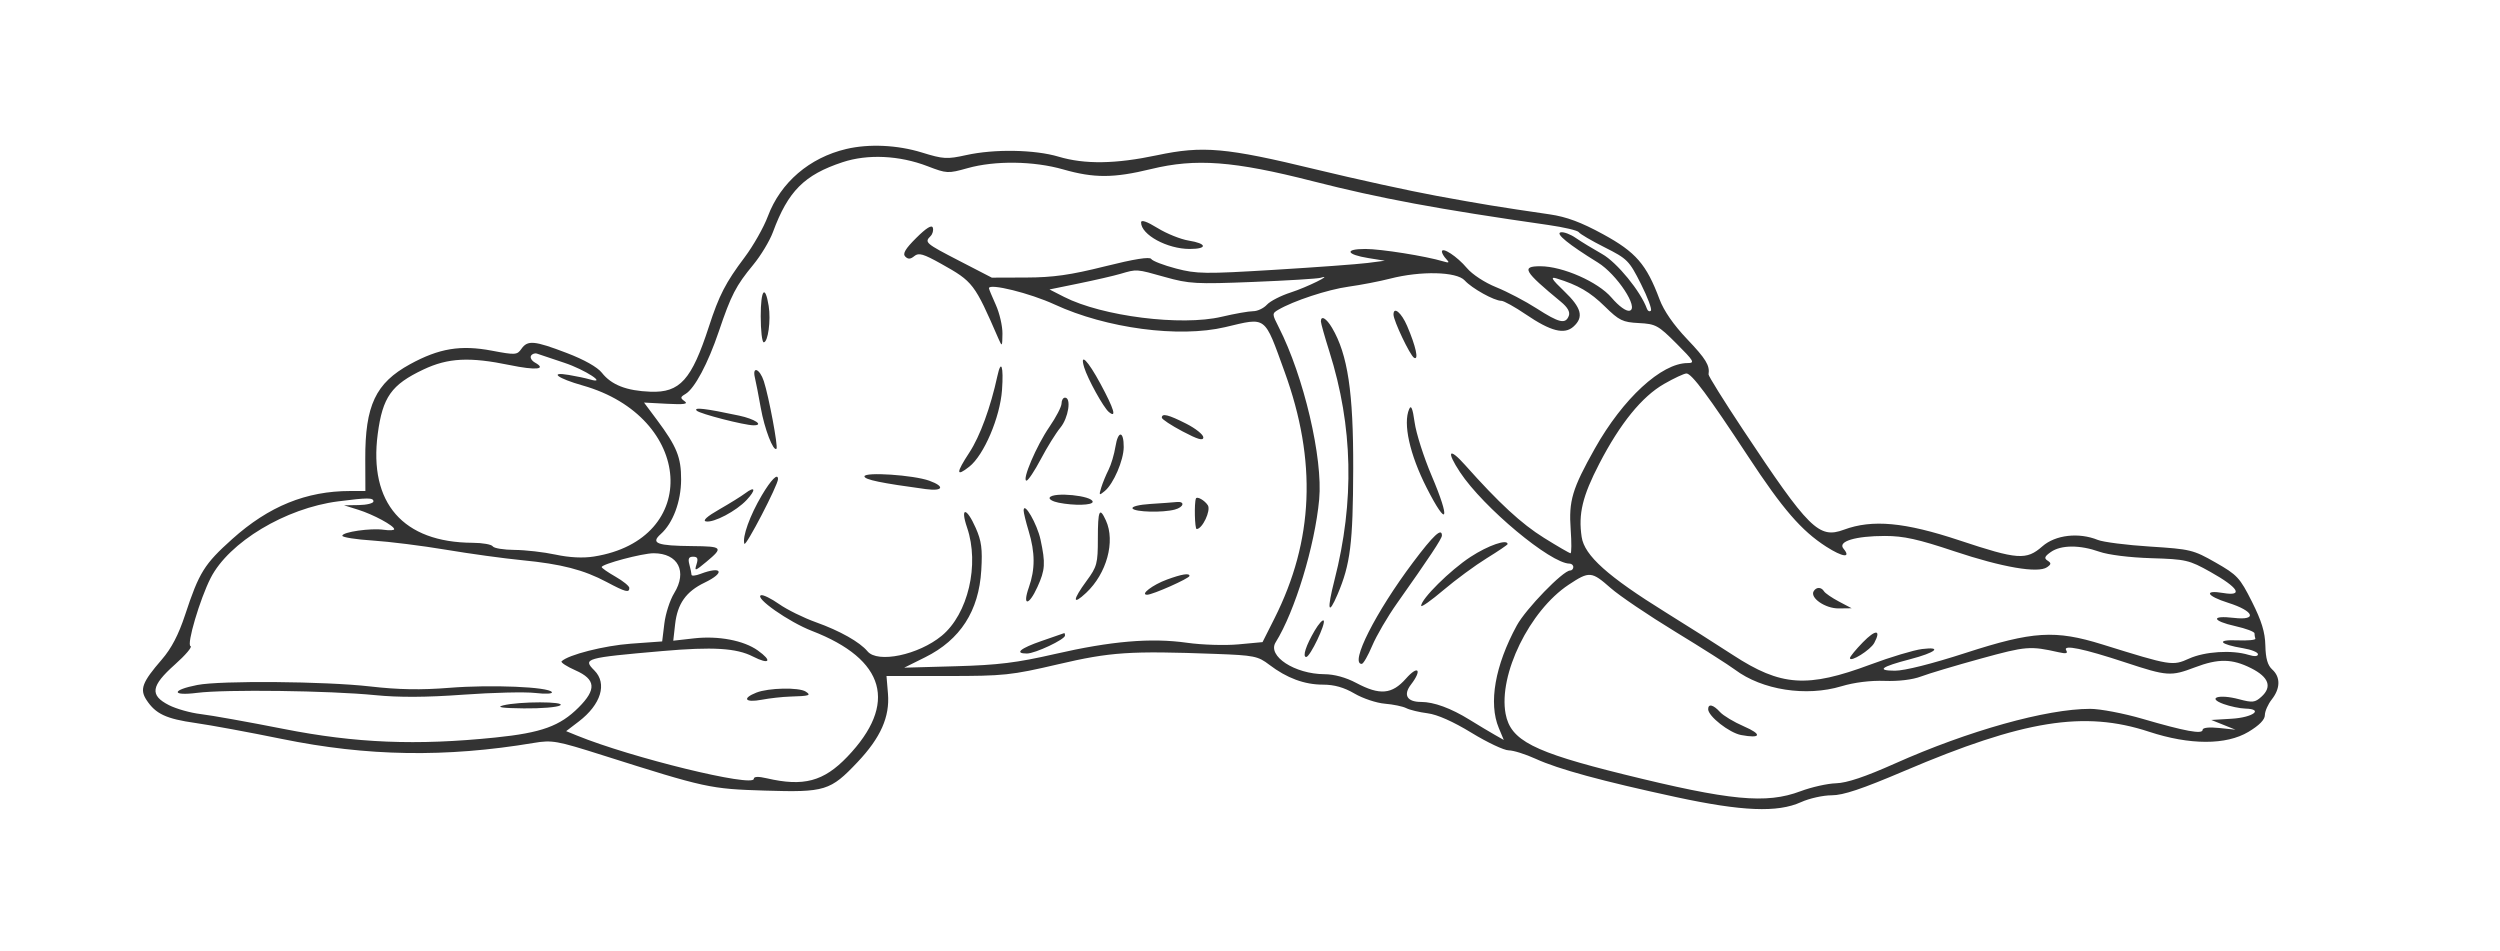
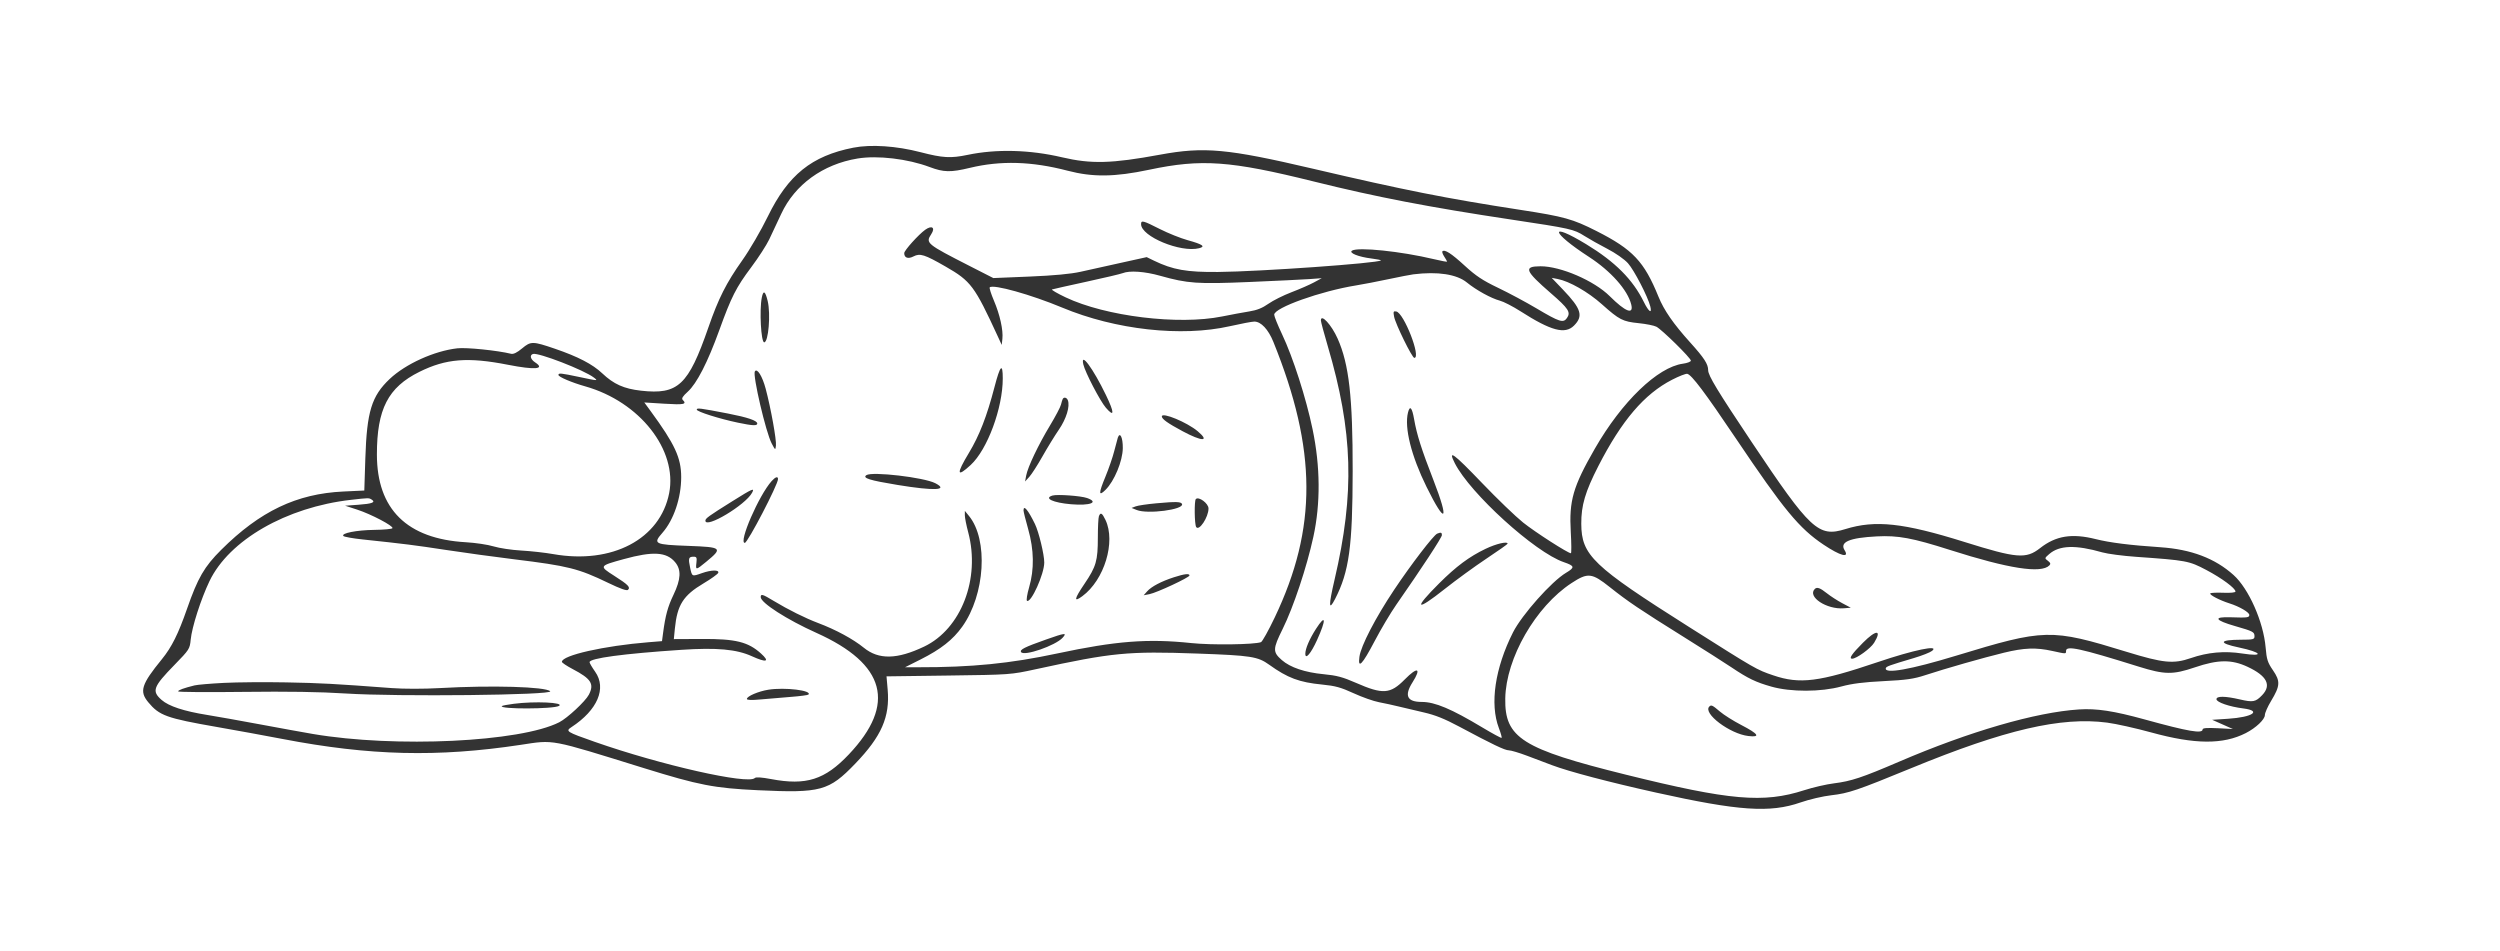
<svg xmlns="http://www.w3.org/2000/svg" width="723pt" height="275pt" viewBox="0 0 723 275">
  <rect x="0" y="0" width="100%" height="100%" fill="#FFF" />
-   <path d="M 244.746 43.086 C 234.094 45.596, 225.721 52.784, 222.065 62.556 C 220.867 65.756, 217.846 71.091, 215.350 74.412 C 209.843 81.737, 207.962 85.389, 205 94.500 C 200.006 109.864, 196.642 113.605, 188.115 113.286 C 181.201 113.026, 176.826 111.320, 174.060 107.803 C 172.771 106.165, 168.938 104.006, 163.909 102.086 C 154.503 98.493, 152.590 98.319, 150.790 100.890 C 149.543 102.670, 149.048 102.701, 142.243 101.414 C 133.200 99.704, 126.985 100.734, 118.572 105.339 C 108.629 110.780, 105.580 117.241, 105.636 132.750 L 105.670 142 101.282 142 C 88.563 142, 77.730 146.410, 67.165 155.890 C 59.066 163.157, 57.580 165.545, 53.538 177.805 C 51.631 183.587, 49.582 187.516, 46.796 190.736 C 41.112 197.303, 40.341 199.345, 42.372 202.445 C 45.003 206.461, 48.041 207.885, 56.546 209.091 C 60.921 209.712, 72.150 211.786, 81.500 213.700 C 106.146 218.747, 128.898 219.112, 154.274 214.869 C 159.694 213.963, 160.919 214.180, 174.274 218.414 C 204.219 227.908, 205.319 228.148, 221.242 228.643 C 238.603 229.183, 240.149 228.707, 247.988 220.419 C 254.683 213.340, 257.358 207.325, 256.800 200.603 L 256.376 195.500 273.938 195.500 C 290.363 195.500, 292.434 195.282, 305.921 192.129 C 321.216 188.553, 326.711 188.189, 351.525 189.109 C 362.692 189.523, 363.802 189.747, 367.079 192.247 C 372.148 196.113, 377.249 198, 382.630 198 C 385.870 198, 388.686 198.798, 391.721 200.577 C 394.139 201.994, 398.090 203.314, 400.501 203.510 C 402.911 203.707, 405.697 204.286, 406.692 204.798 C 407.686 205.310, 410.469 205.979, 412.875 206.286 C 415.669 206.642, 420.252 208.678, 425.560 211.922 C 430.131 214.715, 434.970 217, 436.314 217 C 437.659 217, 441.175 218.105, 444.129 219.455 C 450.693 222.456, 463.322 225.899, 484.672 230.509 C 503.842 234.647, 514.062 235.062, 520.859 231.978 C 523.257 230.890, 527.241 230, 529.714 230 C 533.051 230, 538.467 228.186, 550.727 222.963 C 585.251 208.253, 602.764 205.446, 621.500 211.618 C 633.281 215.498, 643.811 215.512, 650.250 211.655 C 653.382 209.779, 655 208.129, 655 206.813 C 655 205.714, 655.900 203.671, 657 202.273 C 659.506 199.087, 659.555 195.812, 657.130 193.617 C 655.797 192.411, 655.226 190.428, 655.143 186.712 C 655.057 182.835, 654.063 179.583, 651.263 174.016 C 647.767 167.064, 647.021 166.259, 640.756 162.688 C 634.300 159.008, 633.487 158.810, 621.756 158.065 C 615.015 157.636, 608.233 156.772, 606.685 156.143 C 601.171 153.904, 594.428 154.685, 590.653 158 C 586.024 162.065, 583.543 161.887, 566.688 156.283 C 550.829 151.010, 541.473 150.146, 533.242 153.195 C 526.006 155.874, 523.182 153.070, 504.015 124.171 C 498.498 115.852, 494.041 108.698, 494.111 108.273 C 494.528 105.714, 493.374 103.811, 487.933 98.094 C 484.004 93.965, 481.187 89.901, 479.937 86.560 C 476.149 76.437, 473.089 72.911, 463.602 67.736 C 457.240 64.265, 453.053 62.706, 448.184 61.995 C 432.981 59.774, 428.864 59.100, 415.500 56.648 C 407.800 55.236, 392.062 51.790, 380.527 48.992 C 354.527 42.683, 347.857 42.089, 334.591 44.900 C 322.611 47.439, 313.713 47.568, 306.154 45.314 C 299.237 43.251, 287.568 43.049, 279.435 44.851 C 273.867 46.085, 272.814 46.023, 266.580 44.097 C 259.529 41.920, 251.309 41.539, 244.746 43.086 M 243.680 46.903 C 232.592 50.569, 227.911 55.266, 223.532 67.125 C 222.592 69.669, 220.027 73.925, 217.830 76.583 C 212.830 82.633, 211.438 85.330, 207.886 95.838 C 204.739 105.146, 200.882 112.379, 198.231 113.943 C 196.714 114.837, 196.686 115.097, 198 116.043 C 199.117 116.847, 197.807 117.033, 192.877 116.772 L 186.253 116.421 190.010 121.461 C 195.728 129.130, 197.002 132.283, 196.978 138.700 C 196.954 145.078, 194.621 151.308, 191.076 154.464 C 188.085 157.126, 189.965 157.836, 200.250 157.930 C 208.995 158.009, 209.272 158.320, 204.291 162.468 C 201.014 165.196, 200.784 165.257, 201.431 163.218 C 201.968 161.527, 201.735 161, 200.451 161 C 199.192 161, 198.919 161.569, 199.370 163.250 C 199.701 164.488, 199.979 165.826, 199.986 166.225 C 199.994 166.624, 201.154 166.512, 202.565 165.975 C 208.871 163.578, 209.827 165.587, 203.766 168.500 C 198.406 171.076, 195.913 174.596, 195.244 180.532 L 194.707 185.291 200.719 184.611 C 207.738 183.817, 215.081 185.209, 219.148 188.106 C 223.469 191.182, 222.560 192.327, 217.750 189.868 C 212.956 187.417, 206.159 187.008, 191.500 188.289 C 169.211 190.236, 168.452 190.452, 171.882 193.882 C 175.675 197.675, 173.819 203.748, 167.364 208.671 L 163.727 211.446 166.846 212.719 C 182.512 219.111, 218 227.794, 218 225.234 C 218 224.563, 219.291 224.511, 221.750 225.081 C 232.389 227.552, 238.189 226.006, 245.024 218.878 C 259.727 203.543, 256.123 190.699, 234.807 182.457 C 228.122 179.872, 218.067 172.821, 220.093 172.139 C 220.682 171.941, 223.040 173.098, 225.332 174.710 C 227.624 176.323, 232.424 178.687, 235.998 179.965 C 242.909 182.436, 248.660 185.680, 250.887 188.364 C 253.808 191.883, 265.619 189.411, 272.335 183.875 C 279.962 177.588, 283.325 163.272, 279.684 152.587 C 277.627 146.548, 279.496 146.606, 282.175 152.663 C 283.852 156.453, 284.154 158.748, 283.788 164.913 C 283.088 176.704, 277.716 185.033, 267.552 190.085 L 261.500 193.093 276.500 192.674 C 288.665 192.335, 294.056 191.669, 305.025 189.151 C 321.403 185.391, 332.891 184.414, 343.323 185.892 C 347.626 186.502, 354.292 186.708, 358.136 186.351 L 365.125 185.701 368.556 178.889 C 379.935 156.294, 380.881 133.328, 371.497 107.500 C 365.524 91.059, 366.439 91.745, 354.312 94.609 C 340.977 97.758, 319.967 94.972, 305.028 88.073 C 297.909 84.785, 286 81.833, 286 83.356 C 286 83.590, 286.890 85.743, 287.978 88.141 C 289.066 90.538, 289.936 94.300, 289.910 96.500 C 289.867 100.259, 289.799 100.349, 288.779 98 C 281.814 81.959, 281.443 81.474, 272.224 76.312 C 267.034 73.407, 265.685 73.016, 264.431 74.057 C 263.315 74.983, 262.621 75.021, 261.799 74.199 C 260.977 73.377, 261.820 71.950, 264.996 68.791 C 267.875 65.927, 269.461 64.945, 269.767 65.837 C 270.019 66.573, 269.724 67.676, 269.112 68.288 C 267.298 70.102, 267.596 70.357, 277.418 75.431 L 286.836 80.296 296.801 80.261 C 304.593 80.234, 309.549 79.530, 319.525 77.033 C 328.013 74.908, 332.501 74.192, 332.934 74.893 C 333.292 75.472, 336.519 76.716, 340.105 77.656 C 346.087 79.225, 348.436 79.256, 368.563 78.031 C 380.628 77.297, 392.750 76.405, 395.500 76.049 L 400.500 75.403 395.773 74.644 C 389.285 73.601, 388.727 72, 394.853 72 C 399.394 72, 412.294 74.056, 417.402 75.593 C 419.111 76.108, 419.268 75.981, 418.250 74.912 C 417.563 74.191, 417 73.224, 417 72.765 C 417 71.277, 421.426 74.186, 424.216 77.507 C 425.777 79.366, 429.389 81.731, 432.716 83.072 C 435.897 84.355, 441.157 87.113, 444.405 89.202 C 450.924 93.395, 452.750 93.815, 453.699 91.342 C 454.124 90.234, 453.369 88.888, 451.417 87.278 C 440.667 78.411, 439.848 77, 445.455 77 C 451.909 77, 462.149 81.511, 466.051 86.072 C 468.177 88.558, 470.267 90.078, 471.260 89.862 C 474.129 89.236, 467.621 79.334, 462.100 75.925 C 453.600 70.678, 449.724 67.521, 451.367 67.186 C 452.214 67.013, 454.165 67.743, 455.703 68.808 C 457.242 69.873, 460.673 71.967, 463.329 73.461 C 467.627 75.878, 474.493 84.266, 476.298 89.304 C 476.533 89.962, 477.042 90.209, 477.427 89.852 C 477.813 89.496, 476.521 86.013, 474.556 82.111 C 471.162 75.372, 470.637 74.842, 464.066 71.533 C 460.262 69.617, 456.899 67.645, 456.593 67.150 C 456.287 66.655, 452.316 65.716, 447.768 65.064 C 415.802 60.479, 399.166 57.386, 379.622 52.396 C 356.746 46.555, 345.826 45.737, 332.863 48.896 C 322.086 51.522, 316.399 51.545, 307.500 49 C 298.930 46.549, 287.763 46.402, 279.805 48.635 C 274.157 50.219, 273.803 50.202, 268.239 48.064 C 260.098 44.935, 250.941 44.502, 243.680 46.903 M 330 64.335 C 330 67.888, 337.545 72, 344.065 72 C 349.281 72, 349.099 70.431, 343.786 69.582 C 341.468 69.211, 337.418 67.583, 334.786 65.963 C 331.653 64.036, 330 63.473, 330 64.335 M 324 79.205 C 322.075 79.768, 316.678 81.013, 312.006 81.970 L 303.512 83.710 307.737 85.866 C 318.743 91.481, 341.632 94.364, 353.312 91.608 C 357.059 90.723, 361.151 90, 362.407 90 C 363.663 90, 365.454 89.155, 366.388 88.123 C 367.323 87.091, 370.430 85.496, 373.293 84.578 C 377.878 83.109, 385.998 79.112, 381.901 80.342 C 381.022 80.605, 372.247 81.143, 362.401 81.536 C 345.914 82.194, 343.902 82.083, 336.936 80.125 C 328.516 77.759, 328.856 77.784, 324 79.205 M 402 80.587 C 398.975 81.366, 393.575 82.409, 390 82.904 C 383.994 83.735, 374.050 87.008, 369.651 89.601 C 367.860 90.656, 367.865 90.816, 369.812 94.631 C 377.049 108.818, 382.618 132.523, 381.508 144.427 C 380.252 157.905, 374.478 176.856, 368.912 185.769 C 366.448 189.714, 374.441 194.936, 383.008 194.978 C 385.863 194.992, 389.238 195.917, 392.212 197.500 C 399.042 201.136, 402.554 200.831, 406.602 196.250 C 410.153 192.233, 411.357 193.676, 408.048 197.982 C 405.737 200.990, 406.909 203, 410.973 203 C 414.678 203, 419.604 204.808, 425 208.147 C 427.475 209.679, 430.714 211.622, 432.199 212.465 L 434.897 213.998 433.449 210.531 C 430.444 203.340, 432.356 192.466, 438.663 180.878 C 441.258 176.110, 452.030 165, 454.057 165 C 454.576 165, 455 164.550, 455 164 C 455 163.450, 454.516 163, 453.925 163 C 448.464 163, 428.949 146.722, 422.252 136.581 C 418.174 130.406, 419.013 129.219, 423.721 134.503 C 433.534 145.516, 439.986 151.472, 446.501 155.533 C 450.443 157.990, 453.908 160, 454.200 160 C 454.493 160, 454.512 156.914, 454.242 153.141 C 453.647 144.828, 454.676 141.378, 461.228 129.720 C 469.349 115.266, 480.491 105, 488.055 105 C 490.239 105, 489.919 104.441, 484.827 99.348 C 479.551 94.072, 478.828 93.679, 473.955 93.430 C 469.264 93.190, 468.266 92.703, 464.117 88.628 C 459.869 84.455, 456.364 82.422, 450.119 80.511 C 448.259 79.941, 448.751 80.754, 452.369 84.219 C 457.381 89.022, 458.089 91.704, 455.067 94.439 C 452.423 96.832, 448.494 95.832, 441.276 90.929 C 438.099 88.771, 434.920 87.004, 434.210 87.002 C 432.146 86.999, 425.671 83.402, 423.595 81.106 C 421.277 78.543, 410.901 78.294, 402 80.587 M 220 91.441 C 220 95.598, 220.391 99, 220.869 99 C 222.110 99, 222.977 92.632, 222.302 88.476 C 221.268 82.105, 220 83.739, 220 91.441 M 403 90.971 C 403 92.725, 407.750 102.727, 408.928 103.456 C 410.387 104.358, 409.487 100.198, 406.936 94.250 C 405.290 90.414, 403 88.506, 403 90.971 M 382 92.948 C 382 93.470, 383.108 97.407, 384.463 101.698 C 391.282 123.302, 391.764 144.961, 385.933 167.762 C 383.709 176.457, 384.101 178.273, 386.823 171.892 C 390.535 163.190, 391.284 157.178, 391.348 135.570 C 391.413 113.428, 389.772 102.502, 385.228 94.809 C 383.586 92.029, 382 91.115, 382 92.948 M 153.580 102.870 C 153.238 103.424, 153.751 104.321, 154.721 104.864 C 158.223 106.823, 154.999 107.146, 147.471 105.589 C 135.788 103.173, 129.585 103.488, 122.457 106.860 C 113.182 111.248, 110.649 114.821, 109.242 125.500 C 106.609 145.479, 116.552 156.881, 136.691 156.976 C 139.546 156.989, 142.160 157.450, 142.500 158 C 142.840 158.550, 145.679 159.016, 148.809 159.035 C 151.939 159.054, 157.281 159.667, 160.681 160.397 C 164.671 161.253, 168.596 161.449, 171.754 160.950 C 202.951 156.018, 200.619 120.573, 168.500 111.478 C 161.228 109.418, 158.633 107.443, 164.500 108.432 C 166.700 108.803, 169.396 109.373, 170.492 109.698 C 175.962 111.320, 169.208 106.901, 163.174 104.910 C 159.503 103.699, 155.983 102.518, 155.351 102.286 C 154.719 102.053, 153.922 102.317, 153.580 102.870 M 313.546 106.250 C 314.551 109.572, 319.134 117.866, 320.668 119.140 C 323.030 121.100, 322.201 118.305, 318.250 110.983 C 314.579 104.180, 312.194 101.780, 313.546 106.250 M 288.443 108.750 C 286.487 117.787, 283.417 126.175, 280.357 130.844 C 276.439 136.823, 276.428 138.024, 280.321 134.962 C 284.545 131.640, 289.217 120.693, 289.782 112.797 C 290.274 105.924, 289.537 103.696, 288.443 108.750 M 218.325 109.250 C 218.623 110.487, 219.383 114.406, 220.015 117.958 C 221.097 124.043, 223.651 130.682, 224.560 129.773 C 225.074 129.259, 222.338 114.651, 220.904 110.250 C 219.717 106.609, 217.480 105.741, 218.325 109.250 M 481.248 111.031 C 474.848 114.701, 468.543 122.464, 462.523 134.085 C 457.648 143.496, 456.416 148.617, 457.417 155.297 C 458.222 160.665, 464.970 166.713, 481.788 177.143 C 487.680 180.796, 496.403 186.328, 501.172 189.436 C 515.089 198.503, 522.633 199.019, 541 192.161 C 546.775 190.005, 553.467 187.997, 555.871 187.699 C 561.907 186.952, 559.833 188.712, 552.392 190.651 C 543.976 192.845, 542.534 193.933, 548 193.966 C 550.759 193.983, 558.689 191.990, 568.500 188.813 C 587.905 182.529, 594.365 182.130, 608 186.372 C 627.923 192.570, 628.280 192.628, 633.103 190.453 C 637.640 188.406, 645.477 187.913, 650.250 189.375 C 652.004 189.912, 653 189.847, 653 189.196 C 653 188.635, 651.087 187.861, 648.750 187.475 C 641.819 186.333, 640.748 184.931, 647 185.185 C 650.025 185.308, 652.388 185.092, 652.250 184.705 C 652.112 184.317, 652 183.622, 652 183.159 C 652 182.697, 649.525 181.764, 646.500 181.087 C 639.617 179.547, 639.288 177.891, 646.023 178.689 C 652.959 179.511, 651.913 176.705, 644.401 174.337 C 638.090 172.348, 637.188 170.518, 643.003 171.500 C 648.926 172.501, 647.349 169.927, 639.272 165.410 C 633.064 161.938, 632.196 161.736, 622.116 161.428 C 615.890 161.238, 609.691 160.462, 607.124 159.552 C 601.474 157.548, 596.048 157.578, 593.121 159.628 C 591.294 160.907, 591.086 161.443, 592.148 162.128 C 593.267 162.849, 593.241 163.180, 592 164.043 C 589.402 165.849, 579.084 164.075, 565.219 159.440 C 554.687 155.919, 550.527 155, 545.118 155 C 536.612 155, 531.403 156.576, 533.111 158.633 C 535.455 161.459, 532.964 161.185, 528.136 158.088 C 520.988 153.501, 515.582 147.254, 505.560 132 C 494.076 114.519, 489.225 107.998, 487.718 108.009 C 487.048 108.015, 484.136 109.374, 481.248 111.031 M 307 116.677 C 307 117.599, 305.421 120.647, 303.490 123.450 C 299.749 128.881, 295.438 139, 296.865 139 C 297.336 139, 299.207 136.188, 301.022 132.750 C 302.838 129.313, 305.376 125.228, 306.662 123.673 C 308.994 120.854, 309.897 115, 308 115 C 307.450 115, 307 115.755, 307 116.677 M 407.528 118.317 C 405.706 122.490, 407.691 131.427, 412.577 141.044 C 418.612 152.922, 419.570 150.586, 414.015 137.536 C 411.761 132.239, 409.557 125.339, 409.119 122.203 C 408.543 118.084, 408.101 117.005, 407.528 118.317 M 201.500 118.772 C 202.395 119.679, 215.312 123, 217.947 123 C 221.039 123, 218.294 121.168, 213.750 120.198 C 203.947 118.106, 200.441 117.697, 201.500 118.772 M 336 120.795 C 336 121.232, 338.700 123.016, 342 124.759 C 346.443 127.105, 348 127.552, 348 126.481 C 348 125.685, 345.765 123.901, 343.033 122.517 C 337.871 119.901, 336 119.443, 336 120.795 M 322.596 129.123 C 322.237 131.371, 321.338 134.400, 320.598 135.855 C 319.858 137.310, 318.906 139.621, 318.482 140.992 C 317.767 143.305, 317.841 143.377, 319.514 141.992 C 322.027 139.912, 324.952 133.123, 324.978 129.309 C 325.011 124.558, 323.347 124.428, 322.596 129.123 M 250 137.767 C 250 138.710, 254.843 139.715, 267.750 141.452 C 272.775 142.128, 273.367 140.689, 268.750 139.022 C 264.188 137.375, 250 136.425, 250 137.767 M 220.313 143.250 C 216.866 149.069, 214.606 155.353, 215.275 157.259 C 215.637 158.290, 225 140.285, 225 138.557 C 225 136.705, 223.009 138.698, 220.313 143.250 M 215.498 142.673 C 214.399 143.503, 211.025 145.598, 208 147.328 C 204.466 149.349, 203.099 150.588, 204.175 150.795 C 206.430 151.229, 212.937 147.798, 215.921 144.601 C 218.705 141.619, 218.448 140.445, 215.498 142.673 M 303.575 143.878 C 303.277 144.361, 304.431 145.036, 306.141 145.378 C 310.643 146.279, 316 146.141, 316 145.125 C 316 143.342, 304.613 142.200, 303.575 143.878 M 97.781 144.996 C 82.574 146.946, 66.211 156.786, 60.917 167.163 C 57.813 173.247, 53.913 186.454, 55.101 186.859 C 55.681 187.057, 53.645 189.455, 50.577 192.189 C 43.633 198.379, 43.239 201.061, 48.855 203.926 C 50.975 205.008, 55.138 206.176, 58.105 206.521 C 61.072 206.867, 71.825 208.794, 82 210.802 C 102.895 214.927, 120.419 215.639, 143.262 213.291 C 156.603 211.921, 161.941 209.992, 167.339 204.594 C 172.566 199.368, 172.316 196.470, 166.417 193.860 C 163.896 192.745, 162.095 191.572, 162.414 191.253 C 164.302 189.365, 174.763 186.706, 182.500 186.149 L 191.500 185.500 192.134 180.306 C 192.483 177.449, 193.756 173.513, 194.964 171.558 C 198.838 165.289, 196.119 160, 189.022 160 C 185.767 160, 173.998 163.136, 174.009 164 C 174.013 164.275, 175.812 165.526, 178.008 166.780 C 180.203 168.034, 182 169.496, 182 170.030 C 182 171.511, 180.917 171.230, 175.496 168.345 C 168.799 164.780, 162.370 163.118, 151 162.012 C 145.775 161.504, 135.875 160.143, 129 158.987 C 122.125 157.831, 112.563 156.631, 107.750 156.321 C 102.938 156.010, 99 155.388, 99 154.939 C 99 153.846, 107.240 152.661, 111 153.213 C 112.650 153.455, 114 153.379, 114 153.042 C 114 152.044, 107.975 148.787, 103.584 147.412 L 99.500 146.134 103.750 146.067 C 106.088 146.030, 108 145.550, 108 145 C 108 143.901, 106.324 143.900, 97.781 144.996 M 345.864 144.167 C 345.337 145.463, 345.515 153, 346.073 153 C 347.716 153, 350.254 147.627, 349.315 146.137 C 348.417 144.714, 346.165 143.428, 345.864 144.167 M 332.722 145.740 C 329.415 145.947, 327.196 146.507, 327.531 147.051 C 328.181 148.103, 336.231 148.313, 339.750 147.370 C 342.396 146.661, 342.796 144.914, 340.250 145.189 C 339.288 145.293, 335.900 145.541, 332.722 145.740 M 296.033 147.591 C 296.015 148.191, 296.670 150.891, 297.489 153.591 C 299.375 159.806, 299.391 164.641, 297.544 169.874 C 295.608 175.363, 297.523 175.267, 300.027 169.750 C 302.268 164.813, 302.391 162.922, 300.920 156.061 C 299.949 151.536, 296.116 144.891, 296.033 147.591 M 317.500 155.778 C 317.500 162.979, 317.259 163.883, 314.250 167.975 C 310.131 173.576, 310.071 175.247, 314.126 171.437 C 320.063 165.859, 322.596 156.597, 319.839 150.547 C 317.974 146.453, 317.500 147.513, 317.500 155.778 M 408.642 162.650 C 397.795 177.102, 390.270 192, 393.816 192 C 394.265 192, 395.626 189.637, 396.841 186.750 C 398.055 183.863, 401.277 178.350, 404 174.500 C 413.336 161.299, 417 155.771, 417 154.886 C 417 152.497, 414.561 154.763, 408.642 162.650 M 425.279 161.054 C 419.394 164.899, 411 173.217, 411 175.203 C 411 175.710, 413.900 173.665, 417.444 170.659 C 420.988 167.652, 426.613 163.510, 429.944 161.454 C 433.275 159.398, 436 157.555, 436 157.358 C 436 155.783, 430.383 157.719, 425.279 161.054 M 337.502 167.604 C 333.341 169.127, 329.586 172, 331.757 172 C 333.342 172, 344 167.260, 344 166.555 C 344 165.673, 341.814 166.026, 337.502 167.604 M 453.661 169.101 C 442.350 176.593, 433.299 195.119, 435.421 206.432 C 436.864 214.122, 443.355 217.453, 469.500 223.921 C 500.390 231.563, 510.780 232.558, 520.712 228.825 C 523.896 227.628, 528.525 226.592, 531 226.523 C 534.105 226.436, 539.374 224.668, 548 220.817 C 569.269 211.322, 591.845 205, 604.480 205 C 607.373 205, 614.186 206.299, 619.620 207.887 C 631.980 211.499, 637 212.417, 637 211.064 C 637 210.438, 638.849 210.230, 641.750 210.531 L 646.500 211.024 643 209.618 L 639.500 208.213 645.421 207.856 C 651.575 207.486, 654.797 205.071, 649.333 204.924 C 647.775 204.882, 644.951 204.288, 643.058 203.604 C 638.087 201.808, 641.724 200.666, 647.498 202.211 C 651.418 203.259, 652.144 203.180, 653.999 201.501 C 657.160 198.640, 656.150 195.828, 651.038 193.250 C 645.536 190.475, 641.563 190.414, 634.761 192.999 C 627.805 195.643, 626.760 195.571, 614.765 191.614 C 602.427 187.543, 596.461 186.319, 597.550 188.081 C 598.099 188.969, 597.529 189.117, 595.399 188.638 C 587.088 186.770, 585.995 186.858, 572.885 190.460 C 565.523 192.483, 557.714 194.818, 555.531 195.649 C 553.113 196.569, 549.009 197.064, 545.031 196.916 C 540.965 196.764, 536.253 197.350, 532.548 198.466 C 522.332 201.544, 509.616 199.562, 501.750 193.666 C 499.963 192.326, 492.180 187.378, 484.456 182.672 C 476.732 177.966, 468.338 172.290, 465.803 170.058 C 460.268 165.186, 459.646 165.137, 453.661 169.101 M 524.523 170.964 C 523.343 172.872, 527.873 176.001, 531.750 175.956 L 535.500 175.912 531.815 173.965 C 529.788 172.895, 527.849 171.564, 527.506 171.009 C 526.717 169.733, 525.296 169.711, 524.523 170.964 M 380.231 182.334 C 377.679 186.659, 376.603 190, 377.762 190 C 378.873 190, 383.546 180.212, 382.794 179.460 C 382.493 179.160, 381.340 180.453, 380.231 182.334 M 538.738 185.756 C 536.682 187.862, 535 189.914, 535 190.318 C 535 191.688, 540.935 187.990, 542.035 185.934 C 544.121 182.036, 542.458 181.946, 538.738 185.756 M 301.270 185.355 C 295.033 187.502, 293.268 189, 296.973 189 C 299.359 189, 308 184.926, 308 183.801 C 308 183.360, 307.887 183.047, 307.750 183.105 C 307.613 183.163, 304.696 184.176, 301.270 185.355 M 57.072 198.094 C 49.541 199.561, 49.486 201.332, 57 200.374 C 65.153 199.336, 95.251 199.723, 108.489 201.036 C 115.392 201.721, 123.264 201.680, 133.968 200.903 C 142.488 200.284, 151.861 200.061, 154.799 200.406 C 157.822 200.761, 159.901 200.649, 159.591 200.148 C 158.661 198.642, 142.090 197.951, 130 198.913 C 121.665 199.576, 115.335 199.466, 107 198.514 C 94.061 197.036, 63.814 196.782, 57.072 198.094 M 218.750 200.299 C 214.508 201.976, 215.451 203.280, 220.250 202.372 C 222.588 201.930, 226.300 201.516, 228.500 201.451 C 234.126 201.285, 234.702 201.100, 233 200 C 231.037 198.732, 222.251 198.916, 218.750 200.299 M 145.500 204 C 143.413 204.531, 145.238 204.795, 151.500 204.866 C 156.450 204.923, 161.175 204.533, 162 204 C 163.816 202.826, 150.112 202.826, 145.500 204 M 494 205.099 C 494 207.132, 500.114 211.931, 503.518 212.569 C 509.320 213.658, 509.722 212.399, 504.321 210.059 C 501.473 208.825, 498.366 206.957, 497.416 205.908 C 495.493 203.782, 494 203.429, 494 205.099" stroke="none" fill="#333" fill-rule="evenodd" />
+   <g transform="scale(0.5)">
+     <path d="M 493.500 85.431 C 469.473 90.179, 455.849 101.151, 444.107 125.211 C 440.151 133.318, 433.669 144.451, 429.386 150.498 C 420.051 163.676, 415.577 172.538, 409.694 189.500 C 398.128 222.850, 392.214 228.390, 370.755 225.971 C 360.866 224.857, 354.985 222.222, 348.323 215.921 C 342.765 210.664, 334.340 206.285, 321 201.719 C 308.144 197.318, 307.022 197.304, 302.014 201.489 C 299.046 203.968, 296.992 204.968, 295.577 204.623 C 287.658 202.689, 269.834 200.872, 264.555 201.462 C 251.267 202.946, 234.618 210.480, 225.415 219.174 C 214.933 229.077, 212.182 238.036, 211.311 265.111 L 210.713 283.721 198.606 284.290 C 171.594 285.557, 150.400 295.672, 127.969 318 C 118.144 327.780, 114.425 334.198, 108.158 352.194 C 103.113 366.681, 99.296 374.331, 93.663 381.247 C 81.739 395.886, 80.492 399.813, 85.750 406.173 C 92.135 413.897, 96.323 415.406, 125.500 420.492 C 136.500 422.410, 153.637 425.542, 163.582 427.453 C 213.816 437.105, 253.174 438.075, 301 430.840 C 320.843 427.838, 317.187 427.150, 372.500 444.300 C 404.322 454.167, 413.090 455.865, 438.407 457.064 C 474.785 458.787, 479.434 457.517, 494.673 441.692 C 509.858 425.924, 514.798 414.638, 513.425 398.854 L 512.760 391.209 548.630 390.732 C 584.301 390.258, 584.580 390.238, 599 387.101 C 643.443 377.432, 652.302 376.574, 692.725 378.026 C 723.665 379.137, 727.502 379.736, 734.127 384.495 C 744.787 392.154, 751.496 394.664, 764.743 395.950 C 772.305 396.685, 775.609 397.595, 782.913 400.960 C 787.823 403.222, 794.463 405.567, 797.670 406.171 C 800.876 406.775, 805.975 407.887, 809 408.640 C 812.025 409.393, 818.550 410.933, 823.500 412.061 C 830.080 413.561, 835.592 415.766, 844 420.264 C 863.326 430.601, 870.402 433.984, 872.721 433.992 C 873.943 433.996, 878.668 435.403, 883.221 437.118 C 887.775 438.833, 894.288 441.292, 897.695 442.582 C 907.398 446.255, 930.839 452.433, 957.791 458.420 C 1005.707 469.064, 1023.810 470.295, 1041.500 464.113 C 1046.450 462.383, 1054.416 460.523, 1059.203 459.980 C 1069.229 458.841, 1074.061 457.203, 1105.500 444.286 C 1159.670 422.029, 1192.145 414.483, 1218.771 417.963 C 1223.870 418.630, 1235.345 421.186, 1244.271 423.645 C 1269.556 430.608, 1285.831 430.718, 1298.971 424.015 C 1304.823 421.029, 1310 416.135, 1310 413.588 C 1310 412.375, 1311.617 408.709, 1313.592 405.441 C 1318.870 396.713, 1319.037 394.026, 1314.696 387.708 C 1311.585 383.180, 1311.029 381.456, 1310.439 374.500 C 1309.187 359.721, 1300.684 340.498, 1291.911 332.610 C 1281.157 322.941, 1267.402 317.722, 1249.500 316.517 C 1231.924 315.335, 1220.391 313.885, 1212.183 311.827 C 1198.397 308.369, 1189.112 309.868, 1180 317.022 C 1171.865 323.408, 1166.596 322.980, 1136.191 313.457 C 1100.912 302.407, 1084.644 300.653, 1067.339 306.031 C 1051.783 310.865, 1047.216 306.622, 1013.203 255.735 C 993.389 226.090, 988 217.197, 988 214.142 C 988 210.578, 985.738 207.089, 977.537 198 C 967.891 187.310, 962.452 179.458, 959.272 171.632 C 950.968 151.194, 944.433 144.279, 923.329 133.591 C 909.641 126.659, 904.707 125.287, 879.529 121.407 C 836.569 114.787, 812.444 110.002, 759.367 97.571 C 709.846 85.974, 696.513 84.753, 670.913 89.473 C 642.954 94.627, 631.135 94.941, 614.265 90.979 C 595.609 86.597, 576.303 86.101, 559.685 89.575 C 549.873 91.626, 545.309 91.368, 532.464 88.033 C 518.440 84.391, 503.732 83.409, 493.500 85.431 M 496 91.687 C 475.957 95.007, 459.737 106.771, 451.863 123.698 C 449.611 128.539, 446.481 135.200, 444.908 138.500 C 443.335 141.800, 438.681 149, 434.565 154.500 C 425.741 166.292, 423.042 171.608, 416.032 191 C 409.343 209.504, 403.018 221.848, 397.816 226.547 C 394.872 229.207, 394.085 230.485, 394.894 231.294 C 397.443 233.843, 395.655 234.218, 384.335 233.511 L 372.670 232.782 376.227 237.641 C 390.357 256.943, 394 264.798, 394 275.969 C 394 287.988, 389.719 300.695, 383.147 308.179 C 377.538 314.568, 378.397 315.001, 398.172 315.738 C 417.693 316.466, 418.204 316.918, 408.518 324.896 C 402.472 329.877, 402.297 329.896, 402.810 325.500 C 403.160 322.505, 402.923 322, 401.168 322 C 398.298 322, 398.009 322.903, 399.156 328.283 C 400.289 333.596, 400.191 333.550, 406 331.500 C 411.424 329.586, 416.128 329.504, 415.425 331.335 C 415.143 332.070, 411.298 334.821, 406.881 337.448 C 395.167 344.416, 391.703 349.891, 390.346 363.579 L 389.743 369.658 406.121 369.579 C 425.513 369.485, 432.731 371.274, 440.191 378.021 C 445.474 382.799, 443.349 383.413, 434.871 379.558 C 426.010 375.530, 414.635 374.495, 394.185 375.856 C 360.438 378.102, 341 380.717, 341 383.009 C 341 383.522, 342.462 386.017, 344.250 388.553 C 350.976 398.097, 345.600 410.698, 330.612 420.518 C 326.927 422.933, 327.504 423.301, 344.078 429.110 C 382.375 442.534, 432.695 453.905, 436.585 450.015 C 437.233 449.367, 440.476 449.577, 446.035 450.626 C 466.305 454.451, 477.079 451.025, 490.985 436.334 C 518.527 407.239, 512.338 384.081, 472.204 366.053 C 455.158 358.395, 440 348.664, 440 345.378 C 440 343.338, 441.017 343.636, 447.559 347.596 C 455.848 352.614, 465.818 357.572, 473.219 360.358 C 483.423 364.199, 493.483 369.642, 499.627 374.646 C 508.241 381.663, 518.868 381.461, 534.540 373.981 C 555.921 363.777, 567.141 334.697, 560.024 307.932 C 558.936 303.845, 558.053 299.375, 558.059 298 L 558.072 295.500 560.465 298.428 C 571.710 312.184, 569.782 343.939, 556.578 362.444 C 551.154 370.044, 544.181 375.532, 532.459 381.426 L 523.500 385.930 531 385.943 C 562.016 385.996, 584.154 383.801, 611.500 377.963 C 645.365 370.734, 663.920 369.293, 689 371.947 C 700.648 373.180, 725.614 372.853, 729.353 371.418 C 730.116 371.125, 733.682 364.724, 737.276 357.193 C 761.969 305.454, 761.753 260.136, 736.517 197.749 C 733.582 190.493, 729.370 186, 725.503 186 C 724.214 186, 717.837 187.206, 711.330 188.680 C 683.391 195.010, 645.195 190.771, 614.403 177.924 C 596.343 170.389, 574.409 164.258, 572.465 166.201 C 572.137 166.530, 573.223 169.983, 574.879 173.874 C 578.351 182.034, 580.331 190.974, 579.781 196.004 L 579.398 199.500 577.093 194.500 C 563.658 165.367, 561.588 162.600, 546.930 154.181 C 534.727 147.173, 532.142 146.358, 528.348 148.320 C 525.217 149.939, 523 149.146, 523 146.408 C 523 144.864, 531.301 135.634, 535.164 132.883 C 539.035 130.127, 541.120 131.641, 538.649 135.413 C 535.243 140.612, 535.782 141.058, 561.019 153.936 L 574.538 160.834 595.519 159.963 C 609.594 159.379, 619.298 158.467, 625 157.193 C 629.675 156.148, 640.193 153.815, 648.374 152.008 L 663.249 148.722 667.433 150.755 C 678.330 156.049, 686.433 157.482, 704.500 157.310 C 728.900 157.078, 797.092 152.241, 798.704 150.629 C 798.917 150.416, 796.483 149.919, 793.296 149.523 C 785.675 148.579, 779.958 146.270, 782.016 144.969 C 785.479 142.779, 810.338 145.362, 829.250 149.875 C 833.513 150.893, 837 151.546, 837 151.327 C 837 151.109, 836.264 149.806, 835.365 148.434 C 834.465 147.061, 833.981 145.686, 834.289 145.377 C 835.582 144.085, 839.445 146.563, 847.127 153.617 C 853.648 159.604, 857.545 162.191, 866.520 166.488 C 872.697 169.447, 882.683 174.795, 888.712 178.373 C 902.016 186.271, 904.209 186.967, 906.312 183.965 C 908.653 180.622, 907.273 178.489, 897.009 169.588 C 881.971 156.549, 881.013 154.049, 891.040 154.015 C 902.662 153.976, 922.106 162.378, 931.079 171.317 C 940.172 180.376, 945.016 182.255, 943.513 176.141 C 941.451 167.759, 931.745 156.819, 919.068 148.592 C 896.945 134.232, 895.551 127.956, 917.435 141.241 C 934.190 151.413, 944.430 161.677, 950.821 174.707 C 953.597 180.368, 955.654 181.775, 954.539 177.250 C 953.159 171.650, 945.156 156.178, 941.607 152.250 C 939.497 149.914, 934.451 146.387, 929.720 143.940 C 925.199 141.601, 919.212 138.236, 916.416 136.462 C 910.277 132.568, 908.449 132.158, 874.378 127.034 C 826.615 119.851, 796.122 113.977, 760 105.002 C 711.542 92.962, 694.979 91.779, 664.624 98.190 C 644.680 102.402, 632.054 102.549, 617.500 98.736 C 596.803 93.315, 578.794 92.787, 560.994 97.080 C 549.860 99.766, 545.869 99.686, 537.719 96.618 C 525.047 91.849, 507.524 89.777, 496 91.687 M 660 129.655 C 660 136.771, 682.867 146.258, 693.555 143.575 C 697.454 142.597, 695.652 141.329, 686.939 138.922 C 682.847 137.791, 675.574 134.871, 670.776 132.433 C 661.128 127.531, 660 127.240, 660 129.655 M 649.361 157.990 C 648.184 158.465, 638.734 160.698, 628.361 162.953 C 617.987 165.207, 609.050 167.215, 608.500 167.414 C 607.950 167.613, 611.480 169.668, 616.345 171.981 C 639.495 182.985, 681.654 188.141, 706.843 183.047 C 712.154 181.973, 719.266 180.656, 722.647 180.119 C 726.994 179.430, 730.216 178.137, 733.647 175.705 C 736.316 173.814, 742.325 170.808, 747 169.025 C 751.675 167.242, 757.525 164.686, 760 163.346 L 764.500 160.908 757.500 161.416 C 753.650 161.694, 738.056 162.451, 722.846 163.097 C 692.575 164.383, 686.987 163.995, 670.985 159.496 C 662.071 156.989, 653.345 156.382, 649.361 157.990 M 817.500 158.672 C 815.850 158.877, 809.325 160.145, 803 161.489 C 796.675 162.834, 788.350 164.441, 784.500 165.060 C 763.948 168.364, 737 177.988, 737 182.024 C 737 182.963, 739.048 188.056, 741.552 193.341 C 747.879 206.697, 755.407 230.130, 759.188 248.237 C 763.695 269.813, 763.853 291.177, 759.650 310.500 C 755.840 328.021, 748.094 351.259, 741.891 363.780 C 736.130 375.411, 736.084 377.111, 741.409 381.786 C 746.271 386.055, 754.802 388.938, 765.590 389.959 C 773.106 390.670, 776.701 391.631, 784.281 394.955 C 799.844 401.781, 804.146 401.481, 812.511 392.989 C 819.956 385.430, 822.300 386.304, 817 394.661 C 812.111 402.371, 813.828 406, 822.366 406 C 829.960 406, 839.408 409.979, 857.314 420.719 C 863.262 424.286, 868.314 427.020, 868.540 426.793 C 868.767 426.566, 868.040 423.980, 866.925 421.045 C 861.636 407.126, 864.699 386.428, 875.100 365.806 C 880.244 355.608, 897.469 336.247, 905.793 331.307 C 911.036 328.196, 910.849 327.324, 904.474 325.144 C 887.808 319.445, 850.310 285.385, 841.447 267.896 C 837.245 259.603, 840.629 262.072, 857.292 279.455 C 865.967 288.506, 876.618 298.754, 880.960 302.228 C 887.906 307.785, 906.912 320, 908.614 320 C 908.959 320, 908.924 314.488, 908.537 307.750 C 907.492 289.552, 909.803 281.547, 922.463 259.500 C 938.072 232.316, 958.751 212.366, 973.400 210.359 C 975.930 210.012, 978 209.217, 978 208.593 C 978 207.099, 961.206 190.582, 958.042 188.964 C 956.689 188.272, 952.122 187.358, 947.893 186.931 C 938.546 185.989, 936.680 185.032, 926.511 175.967 C 918.496 168.823, 907.696 162.661, 900.909 161.361 L 897.500 160.707 904.098 167.604 C 914.658 178.641, 915.921 182.807, 910.384 188.343 C 905.210 193.517, 897.097 191.344, 879.500 180.070 C 875.100 177.251, 869.700 174.472, 867.500 173.894 C 862.539 172.590, 853.809 167.782, 848.461 163.408 C 842.606 158.620, 831.550 156.929, 817.500 158.672 M 440.625 172.125 C 439.175 179.376, 440.177 198, 442.018 198 C 444.458 198, 445.838 181.662, 444.034 174.140 C 442.625 168.268, 441.526 167.618, 440.625 172.125 M 806.343 183.149 C 807.147 187.401, 816.758 207, 818.040 207 C 822.149 207, 812.046 181.014, 807.605 180.161 C 805.955 179.844, 805.792 180.231, 806.343 183.149 M 764 185.354 C 764 186.099, 765.779 192.736, 767.953 200.104 C 782.605 249.759, 783.634 285.064, 771.894 335.355 C 768.389 350.371, 768.477 353.700, 772.189 346.500 C 780.327 330.715, 782.327 316.197, 782.386 272.500 C 782.443 229.770, 780.285 210.714, 773.713 195.903 C 770.144 187.862, 764 181.188, 764 185.354 M 308.250 204.743 C 306.205 205.436, 306.824 207.839, 309.500 209.592 C 315.537 213.548, 309.555 214.076, 293.785 210.981 C 270.600 206.430, 257.993 207.438, 242.583 215.074 C 224.463 224.053, 218 236.620, 218 262.878 C 218 294.536, 235.426 311.710, 269.500 313.633 C 275 313.944, 282.200 315.024, 285.500 316.035 C 288.800 317.046, 296 318.124, 301.500 318.432 C 307 318.740, 315.325 319.668, 320 320.494 C 354.010 326.508, 381.855 311.853, 387.051 285.205 C 391.919 260.237, 370.009 232.378, 338.500 223.470 C 330.707 221.267, 323 217.989, 323 216.877 C 323 215.648, 324.250 215.767, 334.902 218.016 C 346.047 220.368, 346.058 220.368, 343.500 218.388 C 337.882 214.041, 311.243 203.728, 308.250 204.743 M 626.590 210.750 C 627.635 215.326, 636.289 231.960, 639.650 235.852 C 644.662 241.656, 644.666 238.816, 639.661 228.463 C 632.238 213.109, 624.838 203.081, 626.590 210.750 M 575.239 223.781 C 570.805 240.802, 566.518 251.840, 560.399 261.990 C 553.010 274.247, 553.333 276.421, 561.436 268.953 C 571.103 260.042, 580 236.041, 580 218.875 C 580 209.673, 578.516 211.203, 575.239 223.781 M 436.609 214.824 C 435.246 217.028, 442.989 250.172, 446.345 256.500 C 448.454 260.477, 448.468 260.484, 448.802 257.723 C 449.188 254.530, 445.863 236.111, 442.862 224.824 C 440.927 217.549, 437.908 212.721, 436.609 214.824 M 967.130 219.640 C 951.056 227.908, 938.024 243.168, 924.483 269.579 C 916.902 284.364, 914.538 292.366, 914.611 303 C 914.735 321.190, 921.188 327.362, 977 362.676 C 1015.885 387.279, 1015.952 387.318, 1025.610 390.606 C 1041.052 395.864, 1052.054 394.473, 1086.082 382.965 C 1107.028 375.882, 1122.093 372.769, 1117.500 376.474 C 1116.400 377.361, 1111.675 379.224, 1107 380.613 C 1092.598 384.891, 1091.008 385.467, 1090.750 386.500 C 1089.883 389.966, 1105.111 387.262, 1131.205 379.315 C 1182.795 363.604, 1186.143 363.525, 1230 377.005 C 1251.298 383.551, 1257.105 384.120, 1267.163 380.648 C 1276.986 377.258, 1286.676 376.394, 1296.953 377.993 C 1309.881 380.004, 1308.343 377.307, 1294.955 374.491 C 1282.881 371.951, 1283.433 370.041, 1296.250 370.015 C 1303.250 370.001, 1304 369.812, 1304 368.059 C 1304 365.519, 1303.316 365.159, 1292.674 362.096 C 1280.974 358.728, 1279.949 356.686, 1290.130 357.029 C 1299.941 357.359, 1301 357.228, 1301 355.684 C 1301 354.148, 1295.228 350.787, 1289.500 348.987 C 1283.875 347.219, 1277.684 343.983, 1278.453 343.213 C 1278.810 342.857, 1282.228 342.694, 1286.050 342.850 C 1290.155 343.017, 1293 342.729, 1293 342.145 C 1293 340.246, 1285.071 334.392, 1276.075 329.649 C 1266.110 324.395, 1264.672 324.126, 1235.500 322.064 C 1227.800 321.519, 1219.025 320.365, 1216 319.498 C 1200.529 315.064, 1191.149 315.361, 1185.266 320.471 C 1182.540 322.839, 1182.529 322.895, 1184.500 324.369 C 1186.019 325.505, 1186.222 326.148, 1185.343 327.040 C 1180.604 331.849, 1161.842 328.929, 1127.877 318.095 C 1106.080 311.143, 1097.850 309.618, 1085.541 310.249 C 1069.687 311.062, 1063.966 313.513, 1066.911 318.230 C 1069.883 322.989, 1064.539 321.586, 1054.749 315.038 C 1040.691 305.635, 1031.783 294.848, 1004.108 253.707 C 986.131 226.983, 978.389 216.699, 975.890 216.217 C 975.047 216.055, 971.105 217.595, 967.130 219.640 M 614.697 230.750 C 614.466 231.162, 614.004 232.646, 613.670 234.047 C 613.337 235.447, 610.496 240.847, 607.357 246.047 C 600.612 257.220, 594.470 270.102, 593.553 275 L 592.897 278.500 595.355 275.803 C 596.707 274.320, 600.116 269.021, 602.931 264.027 C 605.746 259.034, 610.033 252.050, 612.458 248.508 C 616.779 242.196, 618.978 234.990, 617.643 231.512 C 617.029 229.912, 615.403 229.492, 614.697 230.750 M 403 236.923 C 403 238.086, 416.060 242.227, 426.815 244.472 C 435.430 246.271, 438 246.381, 438 244.949 C 438 243.288, 432.354 241.371, 421 239.176 C 404.717 236.029, 403 235.814, 403 236.923 M 814.383 238.610 C 812.190 247.348, 816.270 263.686, 825.131 281.651 C 836.132 303.953, 838.417 301.669, 829.096 277.689 C 822.170 259.870, 819.470 251.360, 817.922 242.476 C 816.733 235.647, 815.472 234.270, 814.383 238.610 M 672 240.845 C 672 242.372, 675.376 244.781, 684 249.407 C 695.373 255.508, 699.964 255.523, 692.750 249.435 C 686.614 244.258, 672 238.208, 672 240.845 M 646.543 253.167 C 646.291 253.900, 645.361 257.378, 644.477 260.896 C 643.593 264.413, 641.299 271.087, 639.378 275.726 C 635.362 285.427, 635.374 287.339, 639.426 283.335 C 644.532 278.289, 649.345 266.679, 649.428 259.208 C 649.496 253.091, 647.794 249.527, 646.543 253.167 M 501.115 274.832 C 498.690 276.501, 502.919 277.829, 519.129 280.489 C 540.538 284.002, 548.955 283.614, 540.964 279.481 C 534.435 276.105, 504.363 272.597, 501.115 274.832 M 446.324 278.250 C 438.964 286.431, 426.990 314, 430.797 314 C 432.456 314, 450 280.291, 450 277.103 C 450 275.351, 448.516 275.814, 446.324 278.250 M 423.500 289.966 C 409.778 298.548, 408 299.832, 408 301.155 C 408 305.989, 431.197 292.106, 435.004 284.993 C 436.611 281.989, 435.450 282.491, 423.500 289.966 M 608.750 286.624 C 603.545 288.178, 609.108 290.781, 619.513 291.661 C 630.602 292.598, 635.852 290.548, 628.750 288.055 C 625.138 286.786, 611.479 285.809, 608.750 286.624 M 203 289.109 C 165.658 293.338, 132.520 312.395, 121.145 336.182 C 116.188 346.547, 110.994 362.739, 110.296 370 C 109.784 375.327, 109.491 375.783, 100.994 384.500 C 88.530 397.285, 87.633 399.715, 93.483 404.851 C 97.613 408.477, 106.390 411.368, 119.788 413.514 C 125.129 414.370, 138.950 416.837, 150.500 418.995 C 162.050 421.154, 175.765 423.645, 180.978 424.530 C 228.720 432.642, 300.954 429.210, 323.455 417.762 C 328.152 415.373, 338.626 405.623, 340.603 401.800 C 343.824 395.574, 341.952 392.612, 331.250 386.999 C 327.813 385.196, 325 383.309, 325 382.804 C 325 379.049, 349.354 373.545, 375.201 371.460 L 382.902 370.839 383.518 366.169 C 384.860 355.995, 386.232 350.960, 389.544 344.049 C 393.874 335.014, 394.142 329.511, 390.467 325.143 C 385.484 319.221, 377.647 318.755, 360.834 323.380 C 346.448 327.338, 346.416 327.394, 355.247 333.027 C 363.392 338.224, 364.769 339.631, 363.224 341.176 C 362.556 341.844, 358.779 340.514, 351.861 337.174 C 334.550 328.813, 328.643 327.329, 297.467 323.508 C 286.191 322.126, 268.311 319.673, 257.733 318.056 C 239.645 315.293, 234.413 314.634, 209.513 311.987 C 204.020 311.403, 199.125 310.525, 198.635 310.035 C 197.036 308.436, 206.217 306.612, 216.500 306.485 C 222 306.418, 226.725 305.977, 227 305.506 C 227.728 304.258, 214.640 297.378, 206.547 294.754 L 199.594 292.500 207.261 291.953 C 215.264 291.381, 217.454 290.531, 214.971 288.961 C 213.334 287.925, 213.464 287.924, 203 289.109 M 691.667 288.667 C 690.704 289.630, 690.875 303.255, 691.870 304.824 C 693.512 307.414, 699 299.164, 699 294.105 C 699 291.173, 693.350 286.983, 691.667 288.667 M 668.863 291.107 C 663.563 291.588, 658.163 292.389, 656.863 292.887 L 654.500 293.794 657.500 294.996 C 663.775 297.509, 684.745 294.773, 683.699 291.578 C 683.231 290.151, 680.405 290.061, 668.863 291.107 M 592.001 295.250 C 592.001 295.938, 593.210 300.775, 594.687 306 C 598.101 318.077, 598.284 329.258, 595.239 339.733 C 594.083 343.712, 593.532 347.211, 594.015 347.509 C 596.355 348.955, 604 331.991, 604 325.353 C 604 320.713, 600.845 307.670, 598.617 303.095 C 594.624 294.899, 591.999 291.786, 592.001 295.250 M 635.607 298.582 C 635.273 299.452, 634.997 304.964, 634.994 310.832 C 634.987 324.409, 634.051 327.654, 627.226 337.742 C 621.267 346.551, 620.918 348.595, 626.015 344.838 C 638.756 335.446, 645.452 313.403, 639.411 300.737 C 637.472 296.669, 636.543 296.143, 635.607 298.582 M 831.280 308.652 C 829.174 309.506, 816.142 326.505, 806.358 341.161 C 795.539 357.367, 787.133 373.592, 786.287 379.900 C 785.308 387.197, 787.892 384.534, 795.081 370.838 C 798.701 363.942, 804.296 354.520, 807.515 349.900 C 822.555 328.315, 834 310.856, 834 309.495 C 834 307.964, 833.421 307.784, 831.280 308.652 M 859.251 317.447 C 849.799 321.977, 842.296 327.559, 832.400 337.425 C 817.308 352.472, 818.851 353.980, 835.686 340.634 C 842.184 335.482, 853.013 327.601, 859.750 323.120 C 866.487 318.639, 872 314.754, 872 314.486 C 872 312.949, 865.474 314.465, 859.251 317.447 M 679 333.886 C 671.713 336.242, 665.955 339.273, 663.500 342.046 L 661.500 344.305 664.853 343.657 C 669.052 342.845, 688 333.998, 688 332.849 C 688 331.575, 685.122 331.906, 679 333.886 M 909.007 337.231 C 888.208 350.822, 871.046 380.692, 870.646 404 C 870.255 426.795, 880.360 433.176, 940.443 448.078 C 1000.539 462.983, 1020.031 464.678, 1043.591 457.047 C 1048.591 455.427, 1056.317 453.646, 1060.759 453.089 C 1070.782 451.833, 1076.979 449.770, 1098.516 440.525 C 1139.201 423.060, 1177.462 411.952, 1202.500 410.338 C 1212.673 409.682, 1222.586 411.194, 1240.500 416.135 C 1265.843 423.124, 1274 424.521, 1274 421.875 C 1274 421.092, 1276.662 420.889, 1282.750 421.207 L 1291.500 421.666 1285.500 418.999 L 1279.500 416.332 1288.725 415.733 C 1302.947 414.808, 1308.371 411.117, 1297.502 409.759 C 1289.514 408.761, 1282 406.173, 1282 404.420 C 1282 402.526, 1287.029 402.572, 1295.521 404.541 C 1303.192 406.320, 1304.625 406.044, 1308.449 402.053 C 1313.969 396.292, 1311.190 390.907, 1300 385.681 C 1290.745 381.359, 1282.941 381.441, 1269.500 386.003 C 1256.738 390.335, 1252.053 390.272, 1237 385.569 C 1202.857 374.902, 1195 373.205, 1195 376.500 C 1195 378.295, 1195.163 378.295, 1187 376.500 C 1177.586 374.429, 1170.847 374.676, 1159.099 377.522 C 1147.279 380.386, 1125.361 386.642, 1113.500 390.538 C 1106.936 392.694, 1102.628 393.309, 1089.500 393.964 C 1077.916 394.542, 1071.154 395.400, 1065 397.074 C 1053.208 400.282, 1035.868 400.323, 1024.677 397.170 C 1015.541 394.596, 1011.075 392.445, 1001.500 386.006 C 997.650 383.416, 985.275 375.539, 974 368.500 C 948.375 352.503, 941.625 347.954, 931.158 339.632 C 920.697 331.314, 918.438 331.070, 909.007 337.231 M 1049.667 340.667 C 1045.192 345.141, 1056.516 352.651, 1066.500 351.829 L 1070.500 351.500 1065.500 348.851 C 1062.750 347.394, 1058.751 344.806, 1056.612 343.101 C 1052.752 340.021, 1050.945 339.388, 1049.667 340.667 M 761.153 363.762 C 757.404 369.603, 755 375.215, 755 378.123 C 755 381.783, 758.265 377.971, 761.774 370.214 C 767.234 358.145, 766.910 354.789, 761.153 363.762 M 605 369.917 C 592.516 374.336, 589.723 375.742, 590.602 377.164 C 592.200 379.750, 610.492 373.429, 614.624 368.862 C 617.350 365.851, 616.100 365.988, 605 369.917 M 1077.541 371.750 C 1071.053 378.273, 1069.204 381, 1071.269 381 C 1073.789 381, 1082.002 375.045, 1083.998 371.771 C 1088.681 364.091, 1085.169 364.080, 1077.541 371.750 M 129.500 394.981 C 121.800 395.375, 114.150 396.031, 112.500 396.438 C 106.335 397.961, 103 399.177, 103 399.902 C 103 400.313, 119.953 400.442, 140.674 400.189 C 166.573 399.873, 185.091 400.162, 199.924 401.115 C 230.070 403.050, 320.461 402.061, 318.220 399.820 C 315.590 397.190, 284.442 396.289, 254.500 397.979 C 245.009 398.514, 233.618 398.516, 226.500 397.982 C 192.927 395.466, 185.832 395.083, 165.500 394.691 C 153.400 394.457, 137.200 394.588, 129.500 394.981 M 444.427 398.931 C 438.684 399.845, 432 402.712, 432 404.261 C 432 404.945, 434.618 405.049, 439.750 404.569 C 444.012 404.170, 451.883 403.509, 457.239 403.099 C 462.596 402.690, 467.247 402.086, 467.575 401.758 C 469.970 399.364, 453.982 397.411, 444.427 398.931 M 297.131 407.079 C 293.628 407.533, 290.549 408.118, 290.289 408.377 C 288.391 410.276, 320.276 410.183, 323.353 408.282 C 326.584 406.285, 309.354 405.495, 297.131 407.079 M 988.667 408.667 C 984.778 412.556, 1000.502 424.443, 1011.213 425.712 C 1018.496 426.574, 1017.201 424.550, 1007.135 419.336 C 1002.608 416.992, 997.044 413.482, 994.772 411.537 C 990.492 407.873, 989.790 407.543, 988.667 408.667" stroke="none" fill="#333" fill-rule="evenodd" />
+   </g>
</svg>
